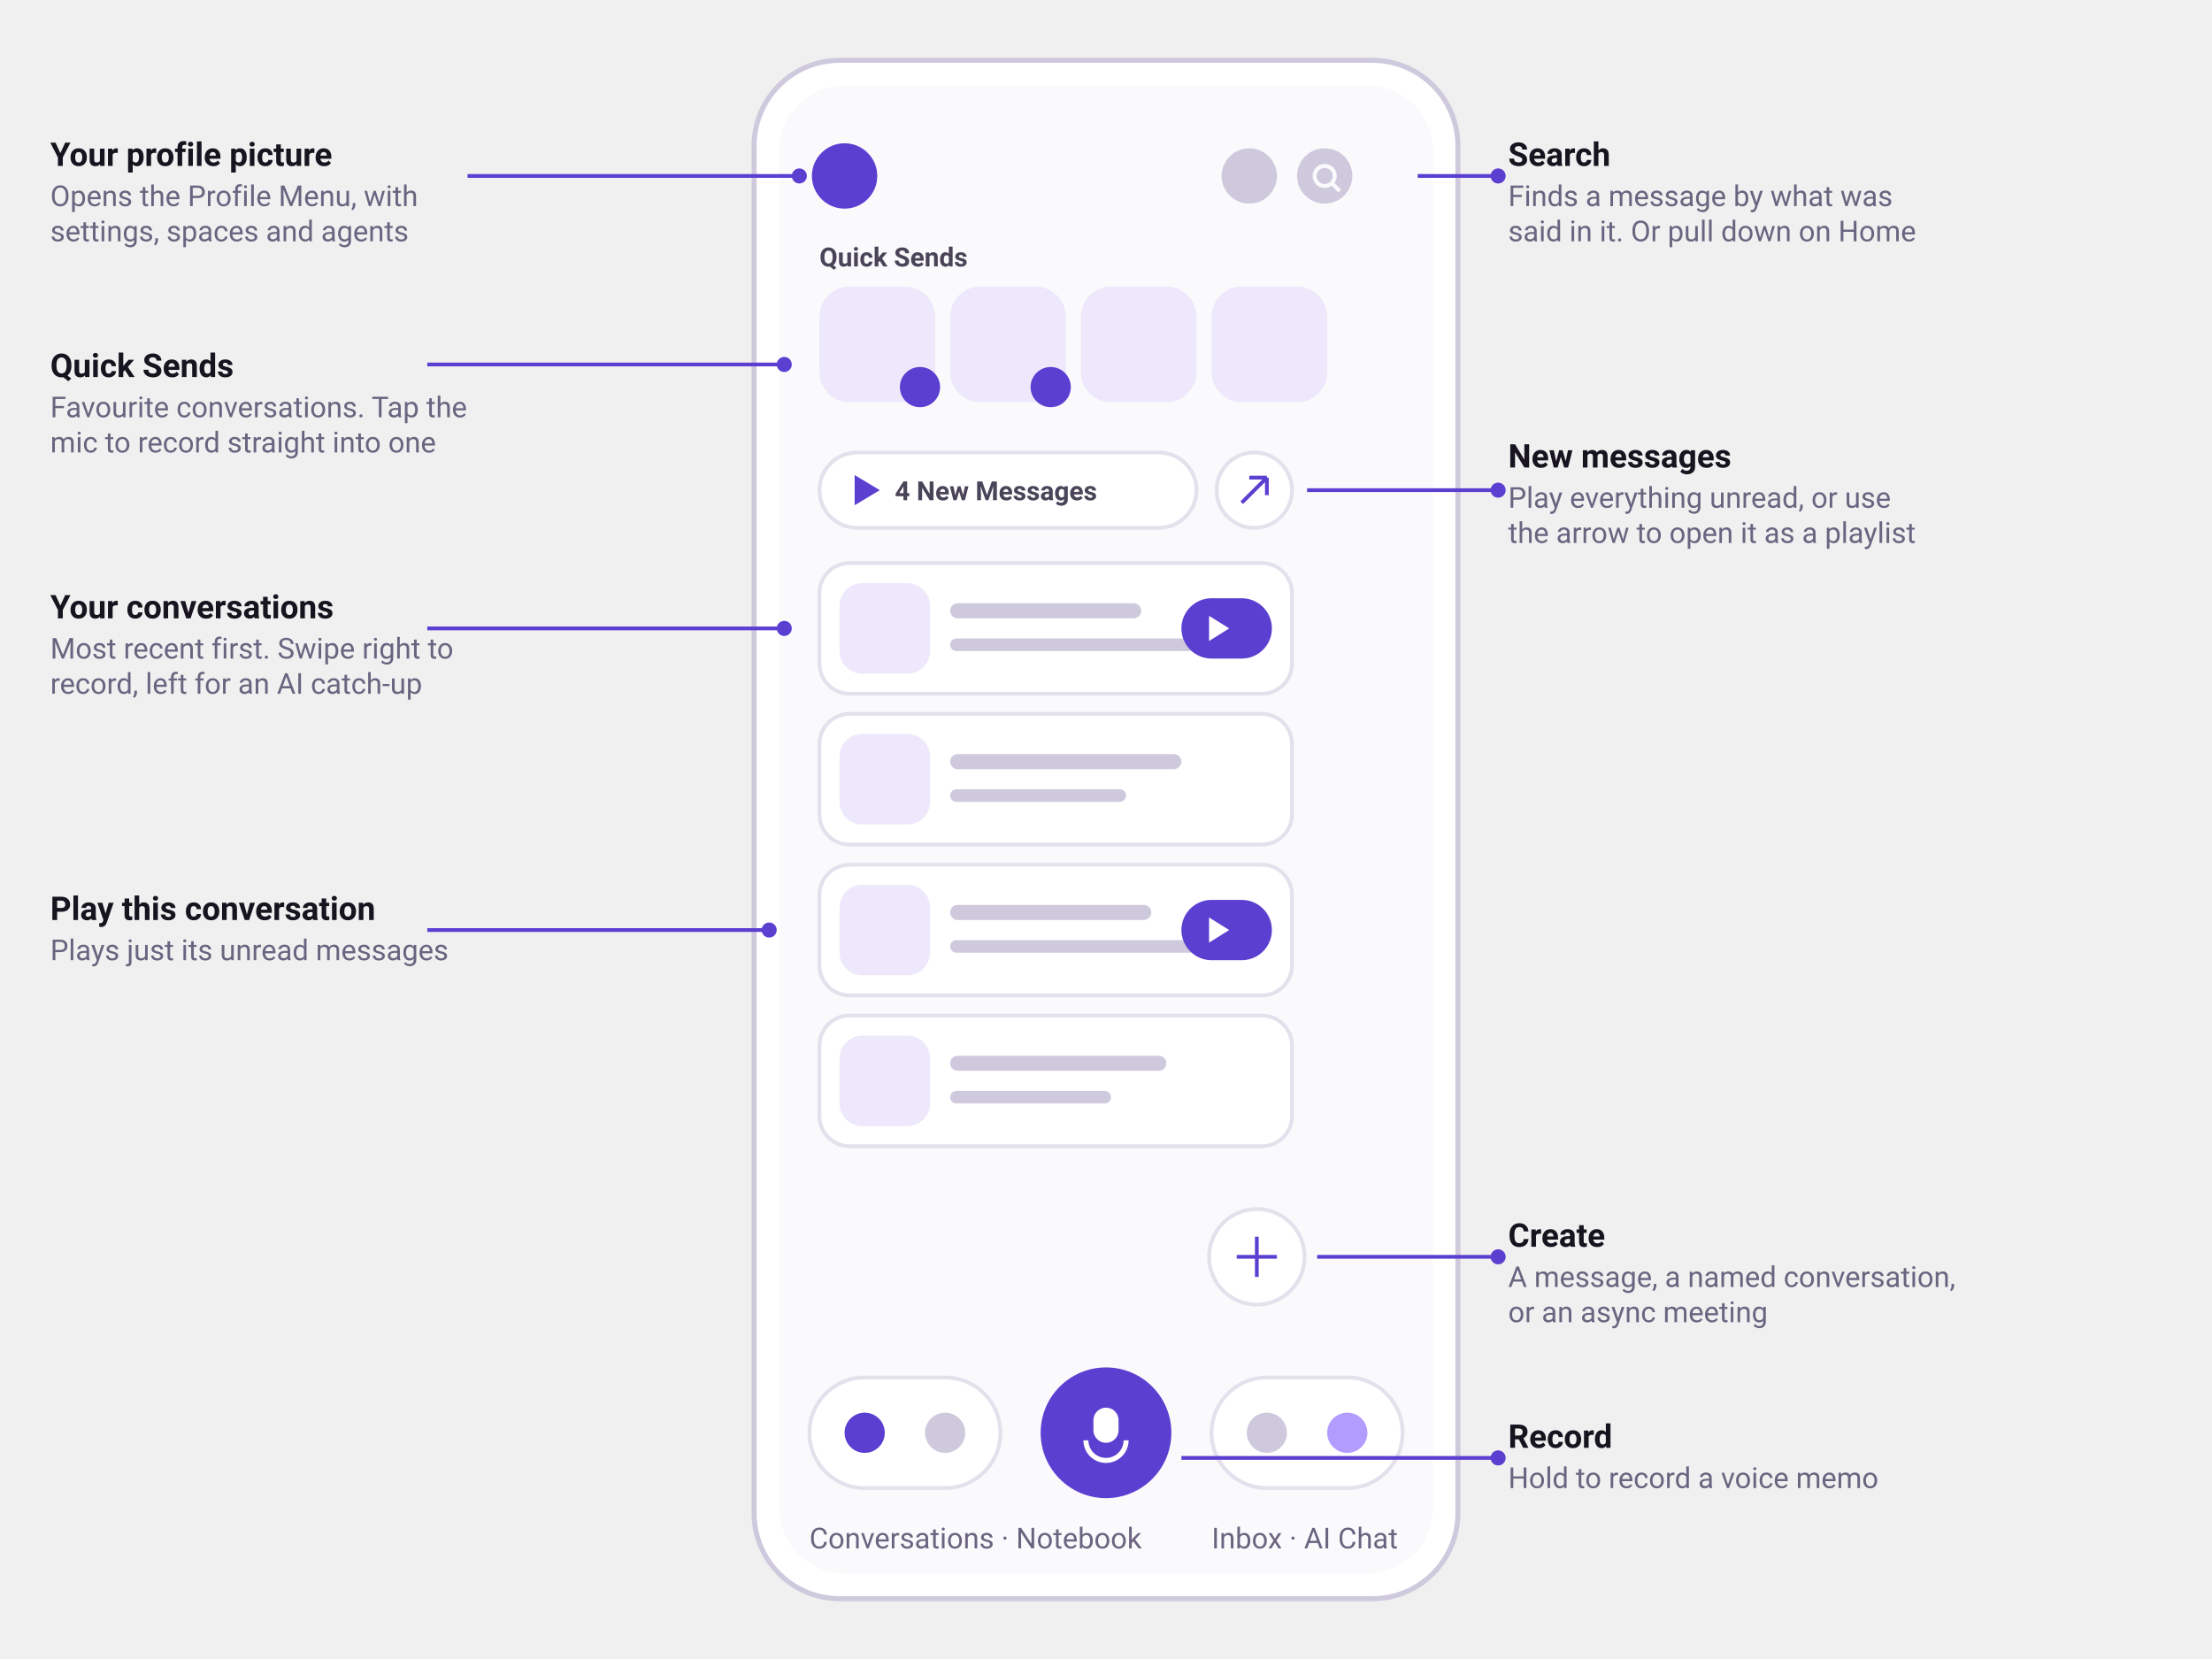
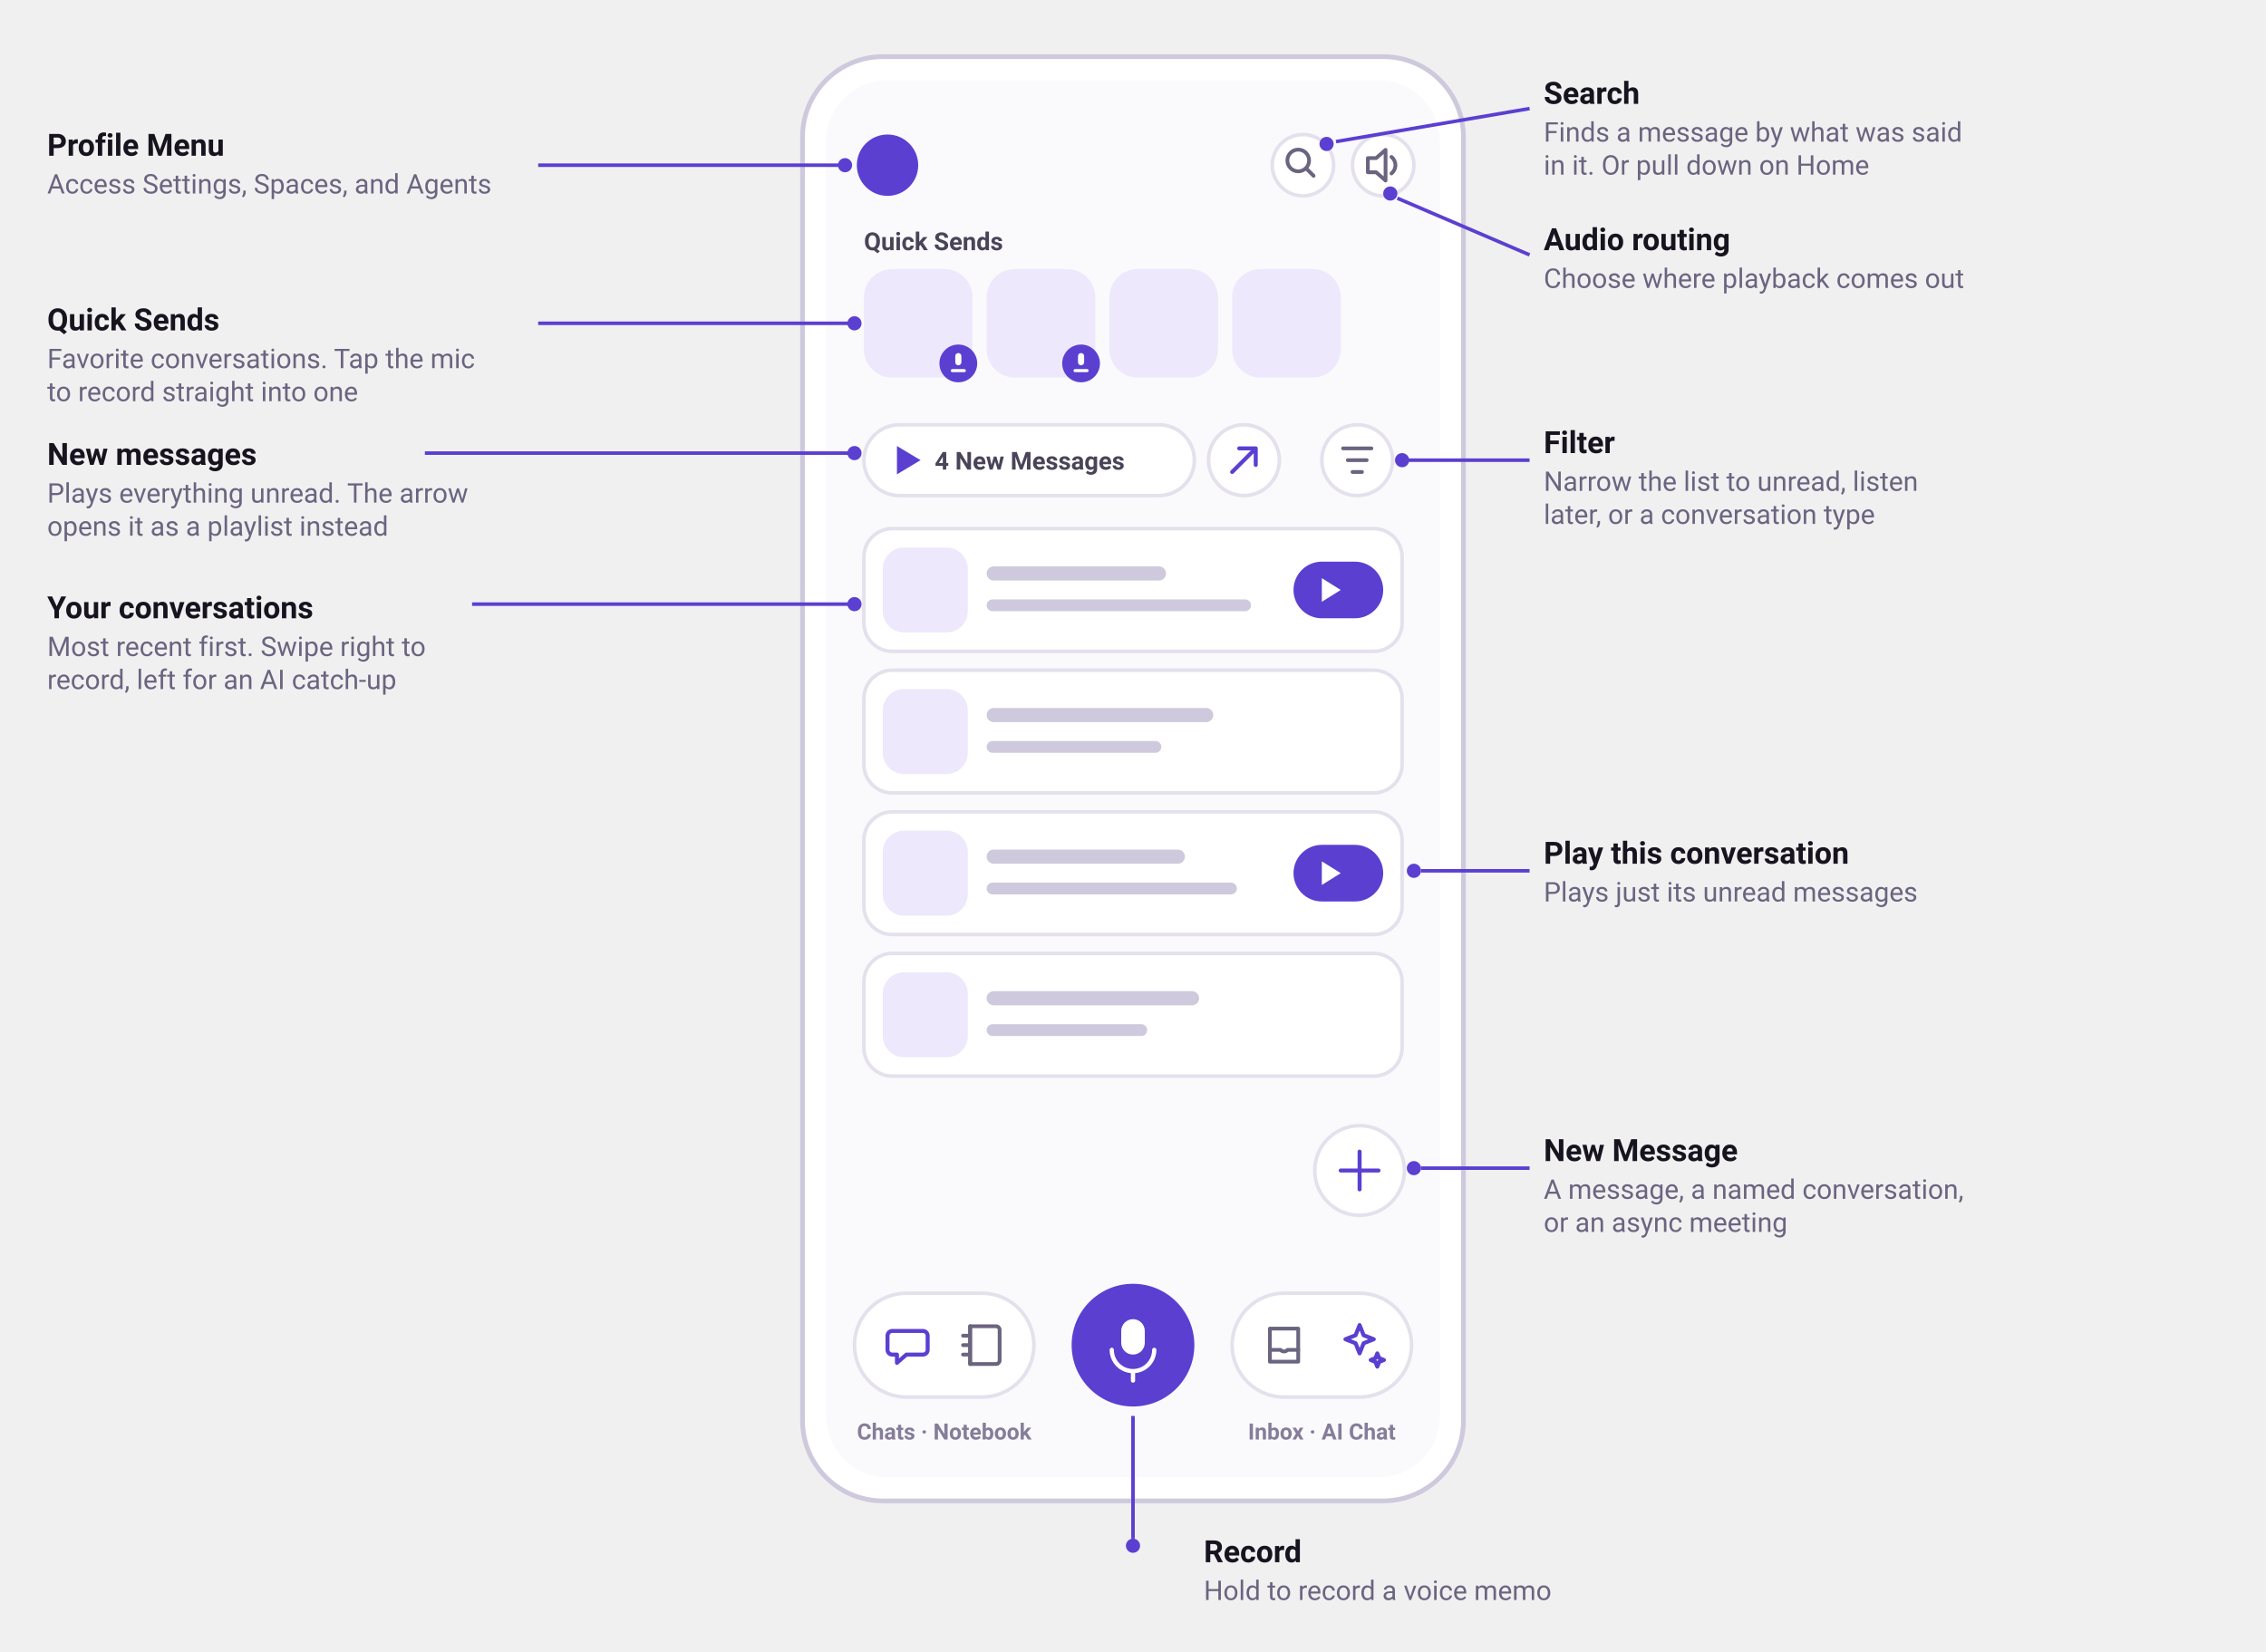
- <svg xmlns="http://www.w3.org/2000/svg" viewBox="0 0 880 660" width="880" height="660" role="img" aria-labelledby="t d" font-family="ui-sans-serif, -apple-system, 'Segoe UI', Roboto, Helvetica, Arial, sans-serif">
+ <svg xmlns="http://www.w3.org/2000/svg" viewBox="0 0 960 700" width="960" height="700" role="img" aria-labelledby="t d" font-family="ui-sans-serif, -apple-system, 'Segoe UI', Roboto, Helvetica, Arial, sans-serif">
  <style>
    .phone   { fill: #FFFFFF; stroke: #CFC9DD; stroke-width: 2; }
    .screen  { fill: #FAF9FC; }
    .chip    { fill: #EDE8FB; }
    .accent  { fill: #5B3FD1; }
    .accent2 { fill: #B29CFF; }
    .card    { fill: #FFFFFF; stroke: #E4E0EC; stroke-width: 1.5; }
    .muted   { fill: #CFC9DD; }
+     .stroked { stroke: #6B6480; stroke-width: 1.6; fill: none; stroke-linecap: round; stroke-linejoin: round; }
+     .stroked-on { stroke: #5B3FD1; stroke-width: 1.7; fill: none; stroke-linecap: round; stroke-linejoin: round; }
+     .onaccent { stroke: #FFFFFF; stroke-width: 1.8; fill: none; stroke-linecap: round; stroke-linejoin: round; }
+     .onacc-fill { fill: #FFFFFF; }
    .lbl     { font-size: 13px; fill: #17141F; font-weight: 600; }
    .sub     { font-size: 11.5px; fill: #6B6480; }
    .ui      { font-size: 10.5px; fill: #4A4458; font-weight: 600; }
+     .tiny    { font-size: 9.5px; fill: #857D99; font-weight: 600; }
    .lead    { stroke: #5B3FD1; stroke-width: 1.5; fill: none; }
    .dot     { fill: #5B3FD1; }
    @media (prefers-color-scheme: dark) {
      .phone   { fill: #1B1824; stroke: #423B54; }
      .screen  { fill: #131119; }
      .chip    { fill: #2A2340; }
      .accent  { fill: #B29CFF; }
      .accent2 { fill: #5B3FD1; }
      .card    { fill: #1B1824; stroke: #2E293B; }
      .muted   { fill: #423B54; }
+       .stroked { stroke: #A79FBC; }
+       .stroked-on { stroke: #B29CFF; }
+       .onaccent { stroke: #17141F; }
+       .onacc-fill { fill: #17141F; }
      .lbl     { fill: #ECE9F3; }
      .sub     { fill: #A79FBC; }
      .ui      { fill: #B4ADC4; }
+       .tiny    { fill: #857D99; }
      .lead    { stroke: #B29CFF; }
      .dot     { fill: #B29CFF; }
    }
  </style>
-   <rect class="phone" x="300" y="24" width="280" height="612" rx="34" />
-   <rect class="screen" x="310" y="34" width="260" height="592" rx="26" />
-   <circle class="accent" cx="336" cy="70" r="13" />
-   <circle class="muted" cx="527" cy="70" r="11" />
-   <path d="M523 70a4 4 0 1 1 8 0 4 4 0 0 1-8 0m7 3 3 3" stroke="#FAF9FC" stroke-width="1.6" fill="none" />
-   <circle class="muted" cx="497" cy="70" r="11" />
-   <text class="ui" x="326" y="106">Quick Sends</text>
+   <rect class="phone" x="340" y="24" width="280" height="612" rx="34" />
+   <rect class="screen" x="350" y="34" width="260" height="592" rx="26" />
+   <circle class="accent" cx="376" cy="70" r="13" />
+   <circle class="card" cx="552" cy="70" r="13" />
+   <g class="stroked">
+     <circle cx="550" cy="68" r="4.6" />
+     <path d="M553.4 71.4 556.5 74.5" />
+   </g>
+   <circle class="card" cx="586" cy="70" r="13" />
+   <g class="stroked">
+     <path d="M583 67 579.5 67v6h3.5l4 3.5v-13z" />
+     <path d="M589.5 66.5a4.5 4.5 0 0 1 0 7" />
+   </g>
+   <text class="ui" x="366" y="106">Quick Sends</text>
  <g>
-     <rect class="chip" x="326" y="114" width="46" height="46" rx="12" />
-     <rect class="chip" x="378" y="114" width="46" height="46" rx="12" />
-     <rect class="chip" x="430" y="114" width="46" height="46" rx="12" />
-     <rect class="chip" x="482" y="114" width="46" height="46" rx="12" />
-     <circle class="accent" cx="366" cy="154" r="8" />
-     <circle class="accent" cx="418" cy="154" r="8" />
+     <rect class="chip" x="366" y="114" width="46" height="46" rx="12" />
+     <rect class="chip" x="418" y="114" width="46" height="46" rx="12" />
+     <rect class="chip" x="470" y="114" width="46" height="46" rx="12" />
+     <rect class="chip" x="522" y="114" width="46" height="46" rx="12" />
+     <g>
+       <circle class="accent" cx="406" cy="154" r="8" />
+       <rect class="onacc-fill" x="404.7" y="149.6" width="2.6" height="5.2" rx="1.3" />
+       <rect class="onacc-fill" x="402.8" y="156.4" width="6.4" height="1.3" rx="0.65" />
+     </g>
+     <g>
+       <circle class="accent" cx="458" cy="154" r="8" />
+       <rect class="onacc-fill" x="456.7" y="149.6" width="2.6" height="5.2" rx="1.3" />
+       <rect class="onacc-fill" x="454.8" y="156.4" width="6.4" height="1.3" rx="0.65" />
+     </g>
  </g>
-   <rect class="card" x="326" y="180" width="150" height="30" rx="15" />
-   <path d="M340 189v12l10-6z" class="accent" />
-   <text class="ui" x="356" y="199">4 New Messages</text>
-   <rect class="card" x="484" y="180" width="30" height="30" rx="15" />
-   <path d="M494 200l10-10m0 0h-7m7 0v7" class="lead" />
-   <g>
-     <rect class="card" x="326" y="224" width="188" height="52" rx="12" />
-     <rect class="chip" x="334" y="232" width="36" height="36" rx="9" />
-     <rect class="muted" x="378" y="240" width="76" height="6" rx="3" />
-     <rect class="muted" x="378" y="254" width="104" height="5" rx="2.5" />
-     <rect class="accent" x="470" y="238" width="36" height="24" rx="12" />
-     <path d="M481 245v10l8-5z" fill="#FFFFFF" />
-     <rect class="card" x="326" y="284" width="188" height="52" rx="12" />
-     <rect class="chip" x="334" y="292" width="36" height="36" rx="9" />
-     <rect class="muted" x="378" y="300" width="92" height="6" rx="3" />
-     <rect class="muted" x="378" y="314" width="70" height="5" rx="2.5" />
-     <rect class="card" x="326" y="344" width="188" height="52" rx="12" />
-     <rect class="chip" x="334" y="352" width="36" height="36" rx="9" />
-     <rect class="muted" x="378" y="360" width="80" height="6" rx="3" />
-     <rect class="muted" x="378" y="374" width="98" height="5" rx="2.5" />
-     <rect class="accent" x="470" y="358" width="36" height="24" rx="12" />
-     <path d="M481 365v10l8-5z" fill="#FFFFFF" />
-     <rect class="card" x="326" y="404" width="188" height="52" rx="12" />
-     <rect class="chip" x="334" y="412" width="36" height="36" rx="9" />
-     <rect class="muted" x="378" y="420" width="86" height="6" rx="3" />
-     <rect class="muted" x="378" y="434" width="64" height="5" rx="2.5" />
-   </g>
-   <circle class="card" cx="500" cy="500" r="19" />
-   <path d="M500 492v16m-8-8h16" class="lead" stroke-width="2" />
-   <rect class="card" x="322" y="548" width="76" height="44" rx="22" />
-   <circle class="accent" cx="344" cy="570" r="8" />
-   <circle class="muted" cx="376" cy="570" r="8" />
-   <circle class="accent" cx="440" cy="570" r="26" />
-   <rect x="435" y="560" width="10" height="14" rx="5" fill="#FFFFFF" />
-   <path d="M432 573a8 8 0 0 0 16 0" stroke="#FFFFFF" stroke-width="2" fill="none" />
-   <rect class="card" x="482" y="548" width="76" height="44" rx="22" />
-   <circle class="muted" cx="504" cy="570" r="8" />
-   <circle class="accent2" cx="536" cy="570" r="8" />
-   <g>
-     <text class="lbl" x="20" y="66">Your profile picture</text>
-     <text class="sub" x="20" y="82">Opens the Profile Menu, with</text>
-     <text class="sub" x="20" y="96">settings, spaces and agents</text>
-     <path class="lead" d="M186 70h130" />
-     <circle class="dot" cx="318" cy="70" r="3" />
-     <text class="lbl" x="20" y="150">Quick Sends</text>
-     <text class="sub" x="20" y="166">Favourite conversations. Tap the</text>
-     <text class="sub" x="20" y="180">mic to record straight into one</text>
-     <path class="lead" d="M170 145h140" />
-     <circle class="dot" cx="312" cy="145" r="3" />
-     <text class="lbl" x="20" y="246">Your conversations</text>
-     <text class="sub" x="20" y="262">Most recent first. Swipe right to</text>
-     <text class="sub" x="20" y="276">record, left for an AI catch-up</text>
-     <path class="lead" d="M170 250h140" />
-     <circle class="dot" cx="312" cy="250" r="3" />
-     <text class="lbl" x="20" y="366">Play this conversation</text>
-     <text class="sub" x="20" y="382">Plays just its unread messages</text>
-     <path class="lead" d="M170 370h134" />
-     <circle class="dot" cx="306" cy="370" r="3" />
+   <rect class="card" x="366" y="180" width="140" height="30" rx="15" />
+   <path d="M380 189v12l10-6z" class="accent" />
+   <text class="ui" x="396" y="199">4 New Messages</text>
+   <rect class="card" x="512" y="180" width="30" height="30" rx="15" />
+   <path class="stroked-on" d="M522 200l10-10m0 0h-7m7 0v7" />
+   <rect class="card" x="560" y="180" width="30" height="30" rx="15" />
+   <g class="stroked">
+     <path d="M569 190h12M571 195h8M573 200h4" />
  </g>
  <g>
-     <text class="lbl" x="600" y="66">Search</text>
-     <text class="sub" x="600" y="82">Finds a message by what was</text>
-     <text class="sub" x="600" y="96">said in it. Or pull down on Home</text>
-     <path class="lead" d="M564 70h30" />
-     <circle class="dot" cx="596" cy="70" r="3" />
-     <text class="lbl" x="600" y="186">New messages</text>
-     <text class="sub" x="600" y="202">Play everything unread, or use</text>
-     <text class="sub" x="600" y="216">the arrow to open it as a playlist</text>
-     <path class="lead" d="M520 195h74" />
-     <circle class="dot" cx="596" cy="195" r="3" />
-     <text class="lbl" x="600" y="496">Create</text>
-     <text class="sub" x="600" y="512">A message, a named conversation,</text>
-     <text class="sub" x="600" y="526">or an async meeting</text>
-     <path class="lead" d="M524 500h70" />
-     <circle class="dot" cx="596" cy="500" r="3" />
-     <text class="lbl" x="600" y="576">Record</text>
-     <text class="sub" x="600" y="592">Hold to record a voice memo</text>
-     <path class="lead" d="M470 580h124" />
-     <circle class="dot" cx="596" cy="580" r="3" />
+     <rect class="card" x="366" y="224" width="228" height="52" rx="12" />
+     <rect class="chip" x="374" y="232" width="36" height="36" rx="9" />
+     <rect class="muted" x="418" y="240" width="76" height="6" rx="3" />
+     <rect class="muted" x="418" y="254" width="112" height="5" rx="2.5" />
+     <rect class="accent" x="548" y="238" width="38" height="24" rx="12" />
+     <path class="onacc-fill" d="M560 245v10l8-5z" />
+     <rect class="card" x="366" y="284" width="228" height="52" rx="12" />
+     <rect class="chip" x="374" y="292" width="36" height="36" rx="9" />
+     <rect class="muted" x="418" y="300" width="96" height="6" rx="3" />
+     <rect class="muted" x="418" y="314" width="74" height="5" rx="2.5" />
+     <rect class="card" x="366" y="344" width="228" height="52" rx="12" />
+     <rect class="chip" x="374" y="352" width="36" height="36" rx="9" />
+     <rect class="muted" x="418" y="360" width="84" height="6" rx="3" />
+     <rect class="muted" x="418" y="374" width="106" height="5" rx="2.5" />
+     <rect class="accent" x="548" y="358" width="38" height="24" rx="12" />
+     <path class="onacc-fill" d="M560 365v10l8-5z" />
+     <rect class="card" x="366" y="404" width="228" height="52" rx="12" />
+     <rect class="chip" x="374" y="412" width="36" height="36" rx="9" />
+     <rect class="muted" x="418" y="420" width="90" height="6" rx="3" />
+     <rect class="muted" x="418" y="434" width="68" height="5" rx="2.5" />
  </g>
-   <text class="sub" x="322" y="616">Conversations · Notebook</text>
-   <text class="sub" x="482" y="616">Inbox · AI Chat</text>
+   <circle class="card" cx="576" cy="496" r="19" />
+   <path class="stroked-on" d="M576 488v16m-8-8h16" stroke-width="2" />
+   <rect class="card" x="362" y="548" width="76" height="44" rx="22" />
+   <g class="stroked-on">
+     <path d="M378 564h13a2 2 0 0 1 2 2v6a2 2 0 0 1-2 2h-7l-4 3.5V574h-2a2 2 0 0 1-2-2v-6a2 2 0 0 1 2-2z" />
+   </g>
+   <g class="stroked">
+     <path d="M411 562h11a1.5 1.5 0 0 1 1.5 1.5v13a1.5 1.5 0 0 1-1.5 1.5h-11z" />
+     <path d="M411 562v16M408 566h3M408 570h3M408 574h3" />
+   </g>
+   <circle class="accent" cx="480" cy="570" r="26" />
+   <rect class="onacc-fill" x="475" y="559" width="10" height="15" rx="5" />
+   <path class="onaccent" d="M471 572a9 9 0 0 0 18 0M480 581v4" />
+   <rect class="card" x="522" y="548" width="76" height="44" rx="22" />
+   <g class="stroked">
+     <path d="M538 563h12v9h-4.5a2 2 0 0 1-3 0H538z" />
+     <path d="M538 572v5h12v-5" />
+   </g>
+   <g class="stroked-on">
+     <path d="M576 561.5l1.7 4.3 4.3 1.7-4.3 1.7-1.7 4.3-1.7-4.3-4.3-1.7 4.3-1.7z" />
+     <path d="M583.5 573.5l.8 2 2 .8-2 .8-.8 2-.8-2-2-.8 2-.8z" />
+   </g>
+   <text class="tiny" x="400" y="610" text-anchor="middle">Chats · Notebook</text>
+   <text class="tiny" x="560" y="610" text-anchor="middle">Inbox · AI Chat</text>
+   <g>
+     <text class="lbl" x="20" y="66">Profile Menu</text>
+     <text class="sub" x="20" y="82">Access Settings, Spaces, and Agents</text>
+     <path class="lead" d="M228 70h128" />
+     <circle class="dot" cx="358" cy="70" r="3" />
+     <text class="lbl" x="20" y="140">Quick Sends</text>
+     <text class="sub" x="20" y="156">Favorite conversations. Tap the mic</text>
+     <text class="sub" x="20" y="170">to record straight into one</text>
+     <path class="lead" d="M228 137h132" />
+     <circle class="dot" cx="362" cy="137" r="3" />
+     <text class="lbl" x="20" y="197">New messages</text>
+     <text class="sub" x="20" y="213">Plays everything unread. The arrow</text>
+     <text class="sub" x="20" y="227">opens it as a playlist instead</text>
+     <path class="lead" d="M180 192h180" />
+     <circle class="dot" cx="362" cy="192" r="3" />
+     <text class="lbl" x="20" y="262">Your conversations</text>
+     <text class="sub" x="20" y="278">Most recent first. Swipe right to</text>
+     <text class="sub" x="20" y="292">record, left for an AI catch-up</text>
+     <path class="lead" d="M200 256h160" />
+     <circle class="dot" cx="362" cy="256" r="3" />
+   </g>
+   <g>
+     <text class="lbl" x="654" y="44">Search</text>
+     <text class="sub" x="654" y="60">Finds a message by what was said</text>
+     <text class="sub" x="654" y="74">in it. Or pull down on Home</text>
+     <path class="lead" d="M648 46 566 60" />
+     <circle class="dot" cx="562" cy="61" r="3" />
+     <text class="lbl" x="654" y="106">Audio routing</text>
+     <text class="sub" x="654" y="122">Choose where playback comes out</text>
+     <path class="lead" d="M648 108 592 84" />
+     <circle class="dot" cx="589" cy="82" r="3" />
+     <text class="lbl" x="654" y="192">Filter</text>
+     <text class="sub" x="654" y="208">Narrow the list to unread, listen</text>
+     <text class="sub" x="654" y="222">later, or a conversation type</text>
+     <path class="lead" d="M648 195h-52" />
+     <circle class="dot" cx="594" cy="195" r="3" />
+     <text class="lbl" x="654" y="366">Play this conversation</text>
+     <text class="sub" x="654" y="382">Plays just its unread messages</text>
+     <path class="lead" d="M648 369h-46" />
+     <circle class="dot" cx="599" cy="369" r="3" />
+     <text class="lbl" x="654" y="492">New Message</text>
+     <text class="sub" x="654" y="508">A message, a named conversation,</text>
+     <text class="sub" x="654" y="522">or an async meeting</text>
+     <path class="lead" d="M648 495h-46" />
+     <circle class="dot" cx="599" cy="495" r="3" />
+   </g>
+   <path class="lead" d="M480 600v52" />
+   <circle class="dot" cx="480" cy="655" r="3" />
+   <text class="lbl" x="510" y="662">Record</text>
+   <text class="sub" x="510" y="678">Hold to record a voice memo</text>
</svg>
